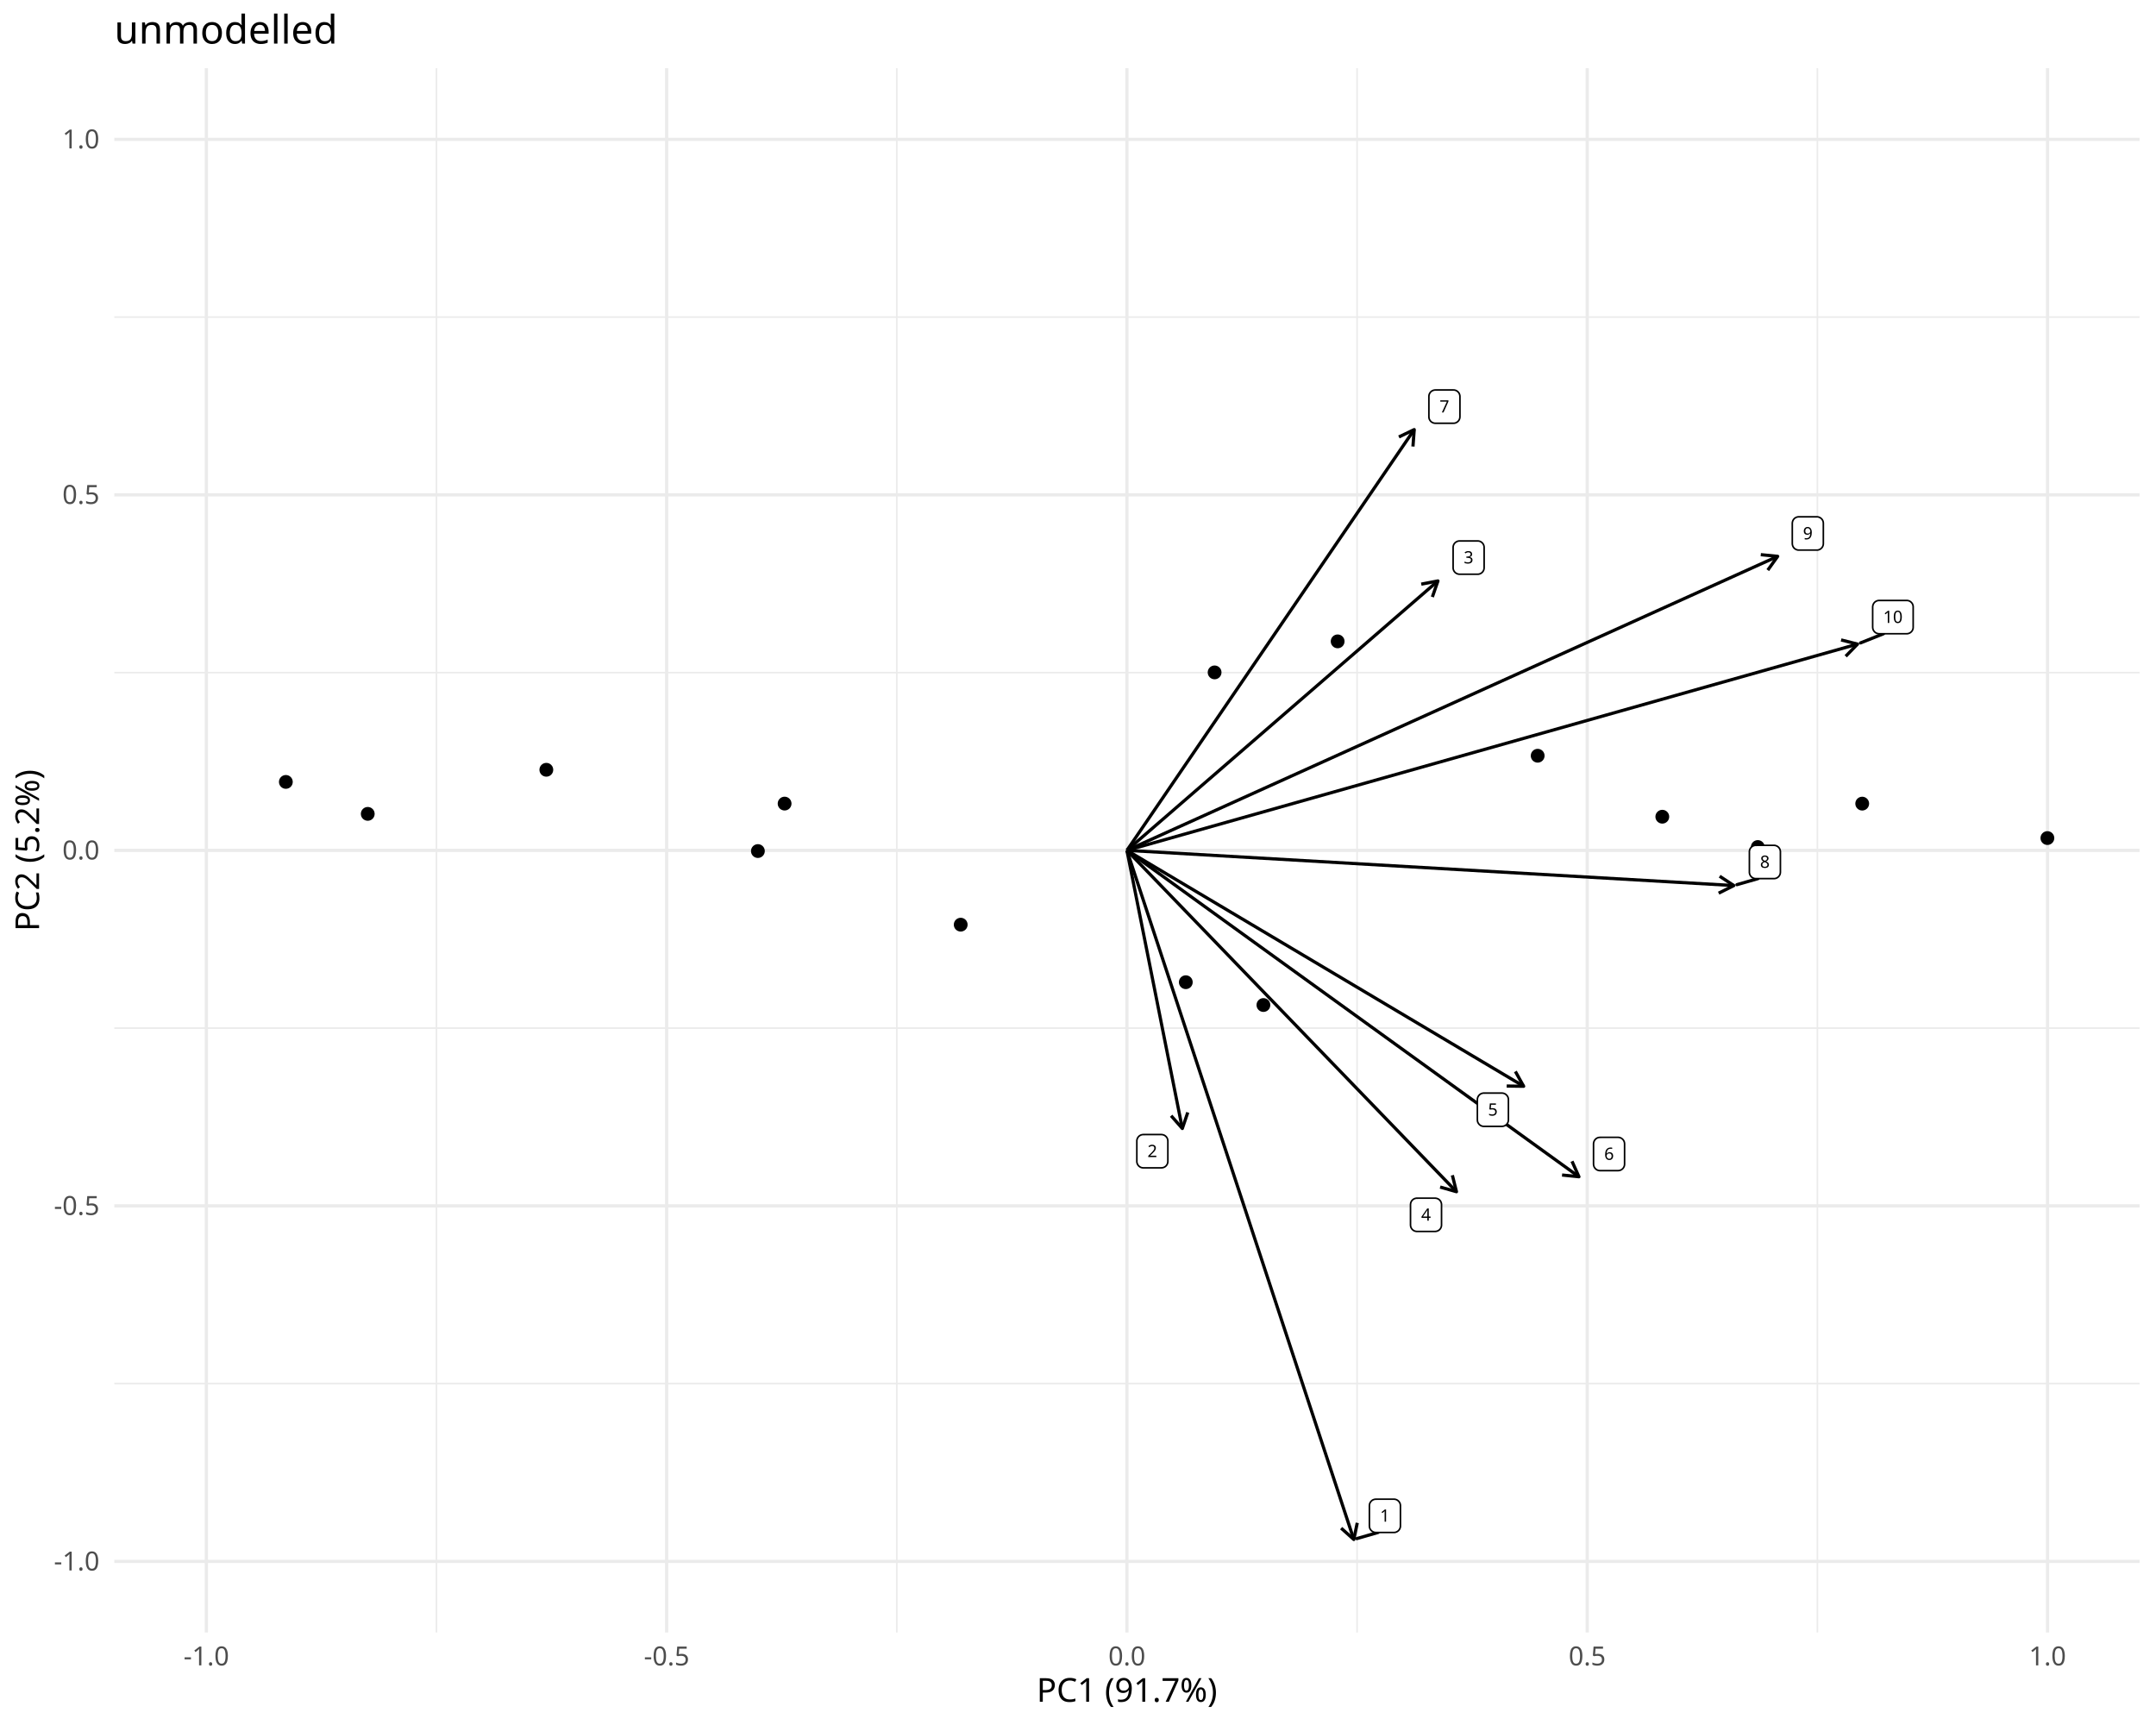
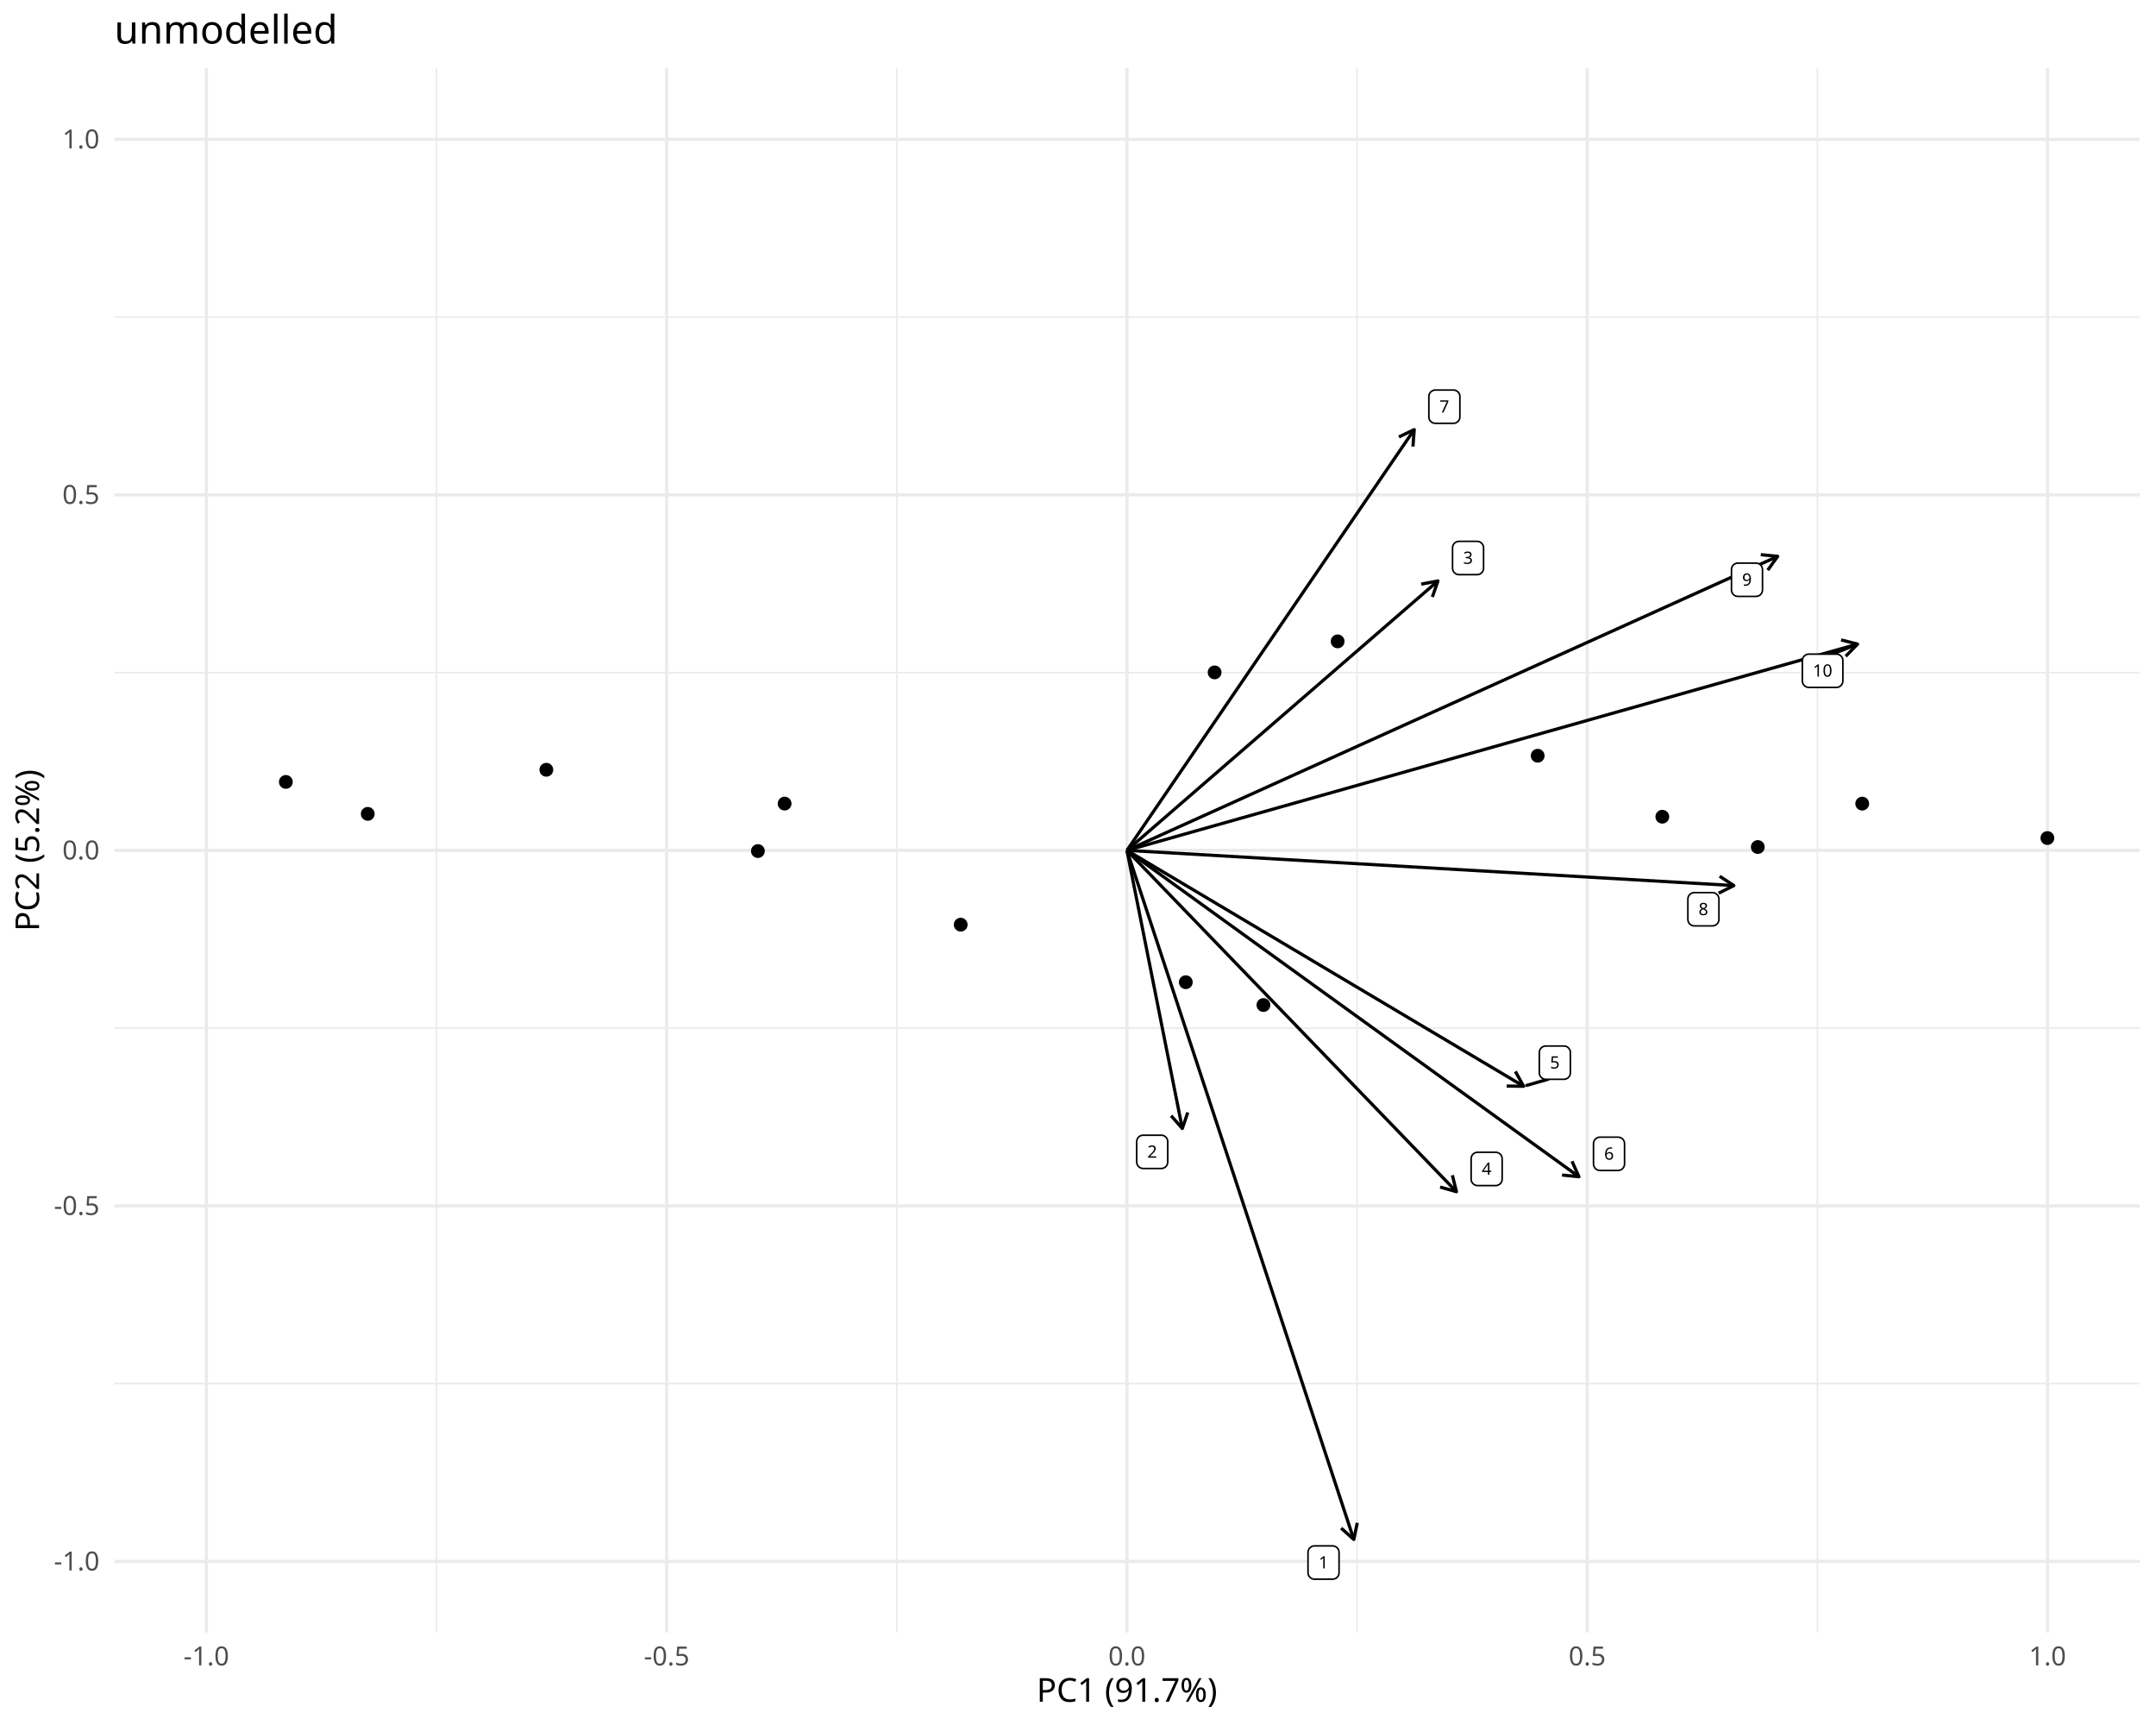
<svg xmlns="http://www.w3.org/2000/svg" class="svglite" data-engine-version="2.0" width="720.00pt" height="576.00pt" viewBox="0 0 720.00 576.00">
  <defs>
    <style type="text/css">
    .svglite line, .svglite polyline, .svglite polygon, .svglite path, .svglite rect, .svglite circle {
      fill: none;
      stroke: #000000;
      stroke-linecap: round;
      stroke-linejoin: round;
      stroke-miterlimit: 10.00;
    }
  </style>
  </defs>
  <rect width="100%" height="100%" style="stroke: none; fill: #FFFFFF;" />
  <defs>
    <clipPath id="cpMC4wMHw3MjAuMDB8MC4wMHw1NzYuMDA=">
      <rect x="0.00" y="0.00" width="720.00" height="576.00" />
    </clipPath>
  </defs>
  <g clip-path="url(#cpMC4wMHw3MjAuMDB8MC4wMHw1NzYuMDA=)">
    <rect x="0.00" y="0.00" width="720.00" height="576.00" style="stroke-width: 1.07; stroke: none; fill: #FFFFFF;" />
  </g>
  <defs>
    <clipPath id="cpMzguMTd8NzE0LjUyfDIyLjc4fDU0NS4xMQ==">
      <rect x="38.17" y="22.78" width="676.35" height="522.33" />
    </clipPath>
  </defs>
  <g clip-path="url(#cpMzguMTd8NzE0LjUyfDIyLjc4fDU0NS4xMQ==)">
    <polyline points="38.17,462.01 714.52,462.01 " style="stroke-width: 0.53; stroke: #EBEBEB; stroke-linecap: butt;" />
    <polyline points="38.17,343.30 714.52,343.30 " style="stroke-width: 0.53; stroke: #EBEBEB; stroke-linecap: butt;" />
    <polyline points="38.17,224.59 714.52,224.59 " style="stroke-width: 0.53; stroke: #EBEBEB; stroke-linecap: butt;" />
    <polyline points="38.17,105.88 714.52,105.88 " style="stroke-width: 0.53; stroke: #EBEBEB; stroke-linecap: butt;" />
    <polyline points="145.77,545.11 145.77,22.78 " style="stroke-width: 0.53; stroke: #EBEBEB; stroke-linecap: butt;" />
    <polyline points="299.49,545.11 299.49,22.78 " style="stroke-width: 0.53; stroke: #EBEBEB; stroke-linecap: butt;" />
    <polyline points="453.20,545.11 453.20,22.78 " style="stroke-width: 0.53; stroke: #EBEBEB; stroke-linecap: butt;" />
    <polyline points="606.92,545.11 606.92,22.78 " style="stroke-width: 0.53; stroke: #EBEBEB; stroke-linecap: butt;" />
    <polyline points="38.17,521.37 714.52,521.37 " style="stroke-width: 1.07; stroke: #EBEBEB; stroke-linecap: butt;" />
    <polyline points="38.17,402.66 714.52,402.66 " style="stroke-width: 1.07; stroke: #EBEBEB; stroke-linecap: butt;" />
    <polyline points="38.17,283.95 714.52,283.95 " style="stroke-width: 1.07; stroke: #EBEBEB; stroke-linecap: butt;" />
    <polyline points="38.17,165.24 714.52,165.24 " style="stroke-width: 1.07; stroke: #EBEBEB; stroke-linecap: butt;" />
    <polyline points="38.17,46.53 714.52,46.53 " style="stroke-width: 1.07; stroke: #EBEBEB; stroke-linecap: butt;" />
    <polyline points="68.91,545.11 68.91,22.78 " style="stroke-width: 1.07; stroke: #EBEBEB; stroke-linecap: butt;" />
    <polyline points="222.63,545.11 222.63,22.78 " style="stroke-width: 1.07; stroke: #EBEBEB; stroke-linecap: butt;" />
    <polyline points="376.34,545.11 376.34,22.78 " style="stroke-width: 1.07; stroke: #EBEBEB; stroke-linecap: butt;" />
    <polyline points="530.06,545.11 530.06,22.78 " style="stroke-width: 1.07; stroke: #EBEBEB; stroke-linecap: butt;" />
    <polyline points="683.78,545.11 683.78,22.78 " style="stroke-width: 1.07; stroke: #EBEBEB; stroke-linecap: butt;" />
    <circle cx="95.46" cy="261.09" r="1.95" style="stroke-width: 0.71; fill: #000000;" />
    <circle cx="405.62" cy="224.52" r="1.95" style="stroke-width: 0.71; fill: #000000;" />
    <circle cx="122.81" cy="271.76" r="1.95" style="stroke-width: 0.71; fill: #000000;" />
    <circle cx="446.71" cy="214.16" r="1.95" style="stroke-width: 0.71; fill: #000000;" />
    <circle cx="182.45" cy="257.04" r="1.95" style="stroke-width: 0.71; fill: #000000;" />
    <circle cx="513.51" cy="252.35" r="1.95" style="stroke-width: 0.71; fill: #000000;" />
    <circle cx="253.10" cy="284.18" r="1.95" style="stroke-width: 0.71; fill: #000000;" />
    <circle cx="555.13" cy="272.71" r="1.95" style="stroke-width: 0.71; fill: #000000;" />
    <circle cx="262.02" cy="268.33" r="1.95" style="stroke-width: 0.71; fill: #000000;" />
    <circle cx="587.02" cy="282.83" r="1.95" style="stroke-width: 0.71; fill: #000000;" />
    <circle cx="320.83" cy="308.76" r="1.95" style="stroke-width: 0.71; fill: #000000;" />
    <circle cx="621.89" cy="268.34" r="1.95" style="stroke-width: 0.71; fill: #000000;" />
    <circle cx="396.00" cy="327.97" r="1.95" style="stroke-width: 0.71; fill: #000000;" />
    <circle cx="683.73" cy="279.84" r="1.95" style="stroke-width: 0.71; fill: #000000;" />
    <circle cx="421.92" cy="335.59" r="1.95" style="stroke-width: 0.71; fill: #000000;" />
    <line x1="376.34" y1="283.95" x2="452.11" y2="514.05" style="stroke-width: 1.07; stroke-linecap: butt;" />
    <polyline points="447.88,510.27 452.11,514.05 453.26,508.50 " style="stroke-width: 1.07; stroke-linecap: butt;" />
    <line x1="376.34" y1="283.95" x2="394.84" y2="376.82" style="stroke-width: 1.07; stroke-linecap: butt;" />
    <polyline points="391.10,372.56 394.84,376.82 396.66,371.45 " style="stroke-width: 1.07; stroke-linecap: butt;" />
    <line x1="376.34" y1="283.95" x2="480.20" y2="193.98" style="stroke-width: 1.07; stroke-linecap: butt;" />
    <polyline points="478.34,199.34 480.20,193.98 474.63,195.05 " style="stroke-width: 1.07; stroke-linecap: butt;" />
    <line x1="376.34" y1="283.95" x2="486.39" y2="397.93" style="stroke-width: 1.07; stroke-linecap: butt;" />
    <polyline points="480.94,396.37 486.39,397.93 485.02,392.43 " style="stroke-width: 1.07; stroke-linecap: butt;" />
    <line x1="376.34" y1="283.95" x2="508.83" y2="362.72" style="stroke-width: 1.07; stroke-linecap: butt;" />
    <polyline points="503.16,362.64 508.83,362.72 506.06,357.77 " style="stroke-width: 1.07; stroke-linecap: butt;" />
    <line x1="376.34" y1="283.95" x2="527.29" y2="392.93" style="stroke-width: 1.07; stroke-linecap: butt;" />
    <polyline points="521.65,392.35 527.29,392.93 524.97,387.76 " style="stroke-width: 1.07; stroke-linecap: butt;" />
    <line x1="376.34" y1="283.95" x2="472.28" y2="143.45" style="stroke-width: 1.07; stroke-linecap: butt;" />
    <polyline points="471.86,149.10 472.28,143.45 467.17,145.90 " style="stroke-width: 1.07; stroke-linecap: butt;" />
    <line x1="376.34" y1="283.95" x2="579.02" y2="295.70" style="stroke-width: 1.07; stroke-linecap: butt;" />
    <polyline points="573.95,298.24 579.02,295.70 574.28,292.58 " style="stroke-width: 1.07; stroke-linecap: butt;" />
    <line x1="376.34" y1="283.95" x2="593.66" y2="185.77" style="stroke-width: 1.07; stroke-linecap: butt;" />
    <polyline points="590.35,190.38 593.66,185.77 588.02,185.21 " style="stroke-width: 1.07; stroke-linecap: butt;" />
    <line x1="376.34" y1="283.95" x2="620.33" y2="215.07" style="stroke-width: 1.07; stroke-linecap: butt;" />
    <polyline points="616.38,219.14 620.33,215.07 614.84,213.68 " style="stroke-width: 1.07; stroke-linecap: butt;" />
-     <line x1="460.20" y1="511.71" x2="453.13" y2="513.75" style="stroke-width: 1.07;" />
-     <line x1="587.08" y1="293.38" x2="580.05" y2="295.40" style="stroke-width: 1.07;" />
-     <line x1="629.00" y1="211.61" x2="621.32" y2="214.68" style="stroke-width: 1.07;" />
-     <polygon points="459.47,511.71 465.52,511.71 465.43,511.71 465.78,511.70 466.12,511.63 466.44,511.50 466.74,511.33 467.01,511.11 467.24,510.85 467.43,510.55 467.57,510.23 467.65,509.90 467.68,509.55 467.68,509.55 467.68,502.75 467.68,502.75 467.65,502.41 467.57,502.07 467.43,501.75 467.24,501.46 467.01,501.20 466.74,500.98 466.44,500.80 466.12,500.68 465.78,500.61 465.52,500.59 459.47,500.59 459.73,500.61 459.38,500.60 459.04,500.64 458.71,500.74 458.39,500.88 458.11,501.08 457.86,501.32 457.65,501.60 457.48,501.91 457.37,502.24 457.32,502.58 457.31,502.75 457.31,509.55 457.32,509.38 457.32,509.72 457.37,510.07 457.48,510.40 457.65,510.71 457.86,510.98 458.11,511.22 458.39,511.42 458.71,511.57 459.04,511.67 459.38,511.71 " style="stroke-width: 0.53; fill: #FFFFFF;" />
-     <text x="462.49" y="508.11" text-anchor="middle" style="font-size: 5.69px; font-family: sans;" textLength="3.17px" lengthAdjust="spacingAndGlyphs">1</text>
-     <polygon points="381.81,389.96 387.85,389.96 387.77,389.96 388.11,389.94 388.45,389.87 388.78,389.75 389.08,389.58 389.35,389.36 389.58,389.10 389.77,388.80 389.90,388.48 389.98,388.15 390.01,387.80 390.01,387.80 390.01,381.00 390.01,381.00 389.98,380.66 389.90,380.32 389.77,380.00 389.58,379.71 389.35,379.45 389.08,379.23 388.78,379.05 388.45,378.93 388.11,378.86 387.85,378.84 381.81,378.84 382.07,378.86 381.72,378.84 381.38,378.89 381.04,378.98 380.73,379.13 380.44,379.33 380.19,379.57 379.98,379.85 379.82,380.16 379.71,380.49 379.65,380.83 379.65,381.00 379.65,387.80 379.65,387.63 379.65,387.97 379.71,388.32 379.82,388.65 379.98,388.95 380.19,389.23 380.44,389.47 380.73,389.67 381.04,389.82 381.38,389.92 381.72,389.96 " style="stroke-width: 0.53; fill: #FFFFFF;" />
-     <text x="384.83" y="386.36" text-anchor="middle" style="font-size: 5.69px; font-family: sans;" textLength="3.17px" lengthAdjust="spacingAndGlyphs">2</text>
-     <polygon points="487.43,191.74 493.47,191.74 493.38,191.74 493.73,191.73 494.07,191.66 494.40,191.53 494.70,191.36 494.97,191.14 495.20,190.88 495.38,190.59 495.52,190.27 495.60,189.93 495.63,189.58 495.63,189.58 495.63,182.79 495.63,182.79 495.60,182.44 495.52,182.10 495.38,181.78 495.20,181.49 494.97,181.23 494.70,181.01 494.40,180.83 494.07,180.71 493.73,180.64 493.47,180.63 487.43,180.63 487.69,180.64 487.34,180.63 486.99,180.67 486.66,180.77 486.35,180.92 486.06,181.11 485.81,181.35 485.60,181.63 485.44,181.94 485.33,182.27 485.27,182.61 485.27,182.79 485.27,189.58 485.27,189.41 485.27,189.76 485.33,190.10 485.44,190.43 485.60,190.74 485.81,191.02 486.06,191.26 486.35,191.45 486.66,191.60 486.99,191.70 487.34,191.74 " style="stroke-width: 0.53; fill: #FFFFFF;" />
-     <text x="490.45" y="188.14" text-anchor="middle" style="font-size: 5.69px; font-family: sans;" textLength="3.17px" lengthAdjust="spacingAndGlyphs">3</text>
-     <polygon points="473.20,411.20 479.24,411.20 479.16,411.20 479.50,411.18 479.84,411.11 480.17,410.99 480.47,410.82 480.74,410.60 480.97,410.34 481.16,410.04 481.29,409.72 481.38,409.38 481.40,409.04 481.40,409.04 481.40,402.24 481.40,402.24 481.38,401.90 481.29,401.56 481.16,401.24 480.97,400.94 480.74,400.68 480.47,400.46 480.17,400.29 479.84,400.17 479.50,400.10 479.24,400.08 473.20,400.08 473.46,400.10 473.11,400.08 472.77,400.13 472.43,400.22 472.12,400.37 471.83,400.57 471.58,400.81 471.37,401.09 471.21,401.40 471.10,401.73 471.05,402.07 471.04,402.24 471.04,409.04 471.05,408.86 471.05,409.21 471.10,409.56 471.21,409.88 471.37,410.19 471.58,410.47 471.83,410.71 472.12,410.91 472.43,411.06 472.77,411.15 473.11,411.20 " style="stroke-width: 0.53; fill: #FFFFFF;" />
-     <text x="476.22" y="407.60" text-anchor="middle" style="font-size: 5.69px; font-family: sans;" textLength="3.17px" lengthAdjust="spacingAndGlyphs">4</text>
-     <polygon points="495.53,376.11 501.58,376.11 501.49,376.11 501.84,376.09 502.18,376.02 502.50,375.90 502.80,375.73 503.07,375.51 503.30,375.25 503.49,374.95 503.63,374.63 503.71,374.30 503.74,373.95 503.74,373.95 503.74,367.15 503.74,367.15 503.71,366.81 503.63,366.47 503.49,366.15 503.30,365.86 503.07,365.60 502.80,365.38 502.50,365.20 502.18,365.08 501.84,365.01 501.58,364.99 495.53,364.99 495.79,365.01 495.44,364.99 495.10,365.04 494.77,365.13 494.45,365.28 494.17,365.48 493.92,365.72 493.71,366.00 493.54,366.31 493.43,366.64 493.38,366.98 493.37,367.15 493.37,373.95 493.38,373.78 493.38,374.12 493.43,374.47 493.54,374.80 493.71,375.10 493.92,375.38 494.17,375.62 494.45,375.82 494.77,375.97 495.10,376.07 495.44,376.11 " style="stroke-width: 0.53; fill: #FFFFFF;" />
-     <text x="498.55" y="372.51" text-anchor="middle" style="font-size: 5.69px; font-family: sans;" textLength="3.17px" lengthAdjust="spacingAndGlyphs">5</text>
-     <polygon points="534.32,390.89 540.37,390.89 540.28,390.89 540.63,390.87 540.97,390.80 541.29,390.68 541.59,390.51 541.86,390.29 542.09,390.03 542.28,389.73 542.42,389.41 542.50,389.08 542.53,388.73 542.53,388.73 542.53,381.93 542.53,381.93 542.50,381.59 542.42,381.25 542.28,380.93 542.09,380.64 541.86,380.38 541.59,380.16 541.29,379.98 540.97,379.86 540.63,379.79 540.37,379.77 534.32,379.77 534.58,379.79 534.24,379.78 533.89,379.82 533.56,379.91 533.24,380.06 532.96,380.26 532.71,380.50 532.50,380.78 532.34,381.09 532.23,381.42 532.17,381.76 532.16,381.93 532.16,388.73 532.17,388.56 532.17,388.90 532.23,389.25 532.34,389.58 532.50,389.88 532.71,390.16 532.96,390.40 533.24,390.60 533.56,390.75 533.89,390.85 534.24,390.89 " style="stroke-width: 0.53; fill: #FFFFFF;" />
-     <text x="537.35" y="387.29" text-anchor="middle" style="font-size: 5.69px; font-family: sans;" textLength="3.17px" lengthAdjust="spacingAndGlyphs">6</text>
-     <polygon points="479.34,141.33 485.39,141.33 485.30,141.33 485.65,141.32 485.99,141.25 486.31,141.12 486.61,140.95 486.88,140.73 487.11,140.47 487.30,140.18 487.43,139.86 487.52,139.52 487.55,139.17 487.55,139.17 487.55,132.38 487.55,132.38 487.52,132.03 487.43,131.69 487.30,131.37 487.11,131.08 486.88,130.82 486.61,130.60 486.31,130.42 485.99,130.30 485.65,130.23 485.39,130.22 479.34,130.22 479.60,130.23 479.25,130.22 478.91,130.26 478.57,130.36 478.26,130.51 477.97,130.70 477.72,130.94 477.52,131.22 477.35,131.53 477.24,131.86 477.19,132.20 477.18,132.38 477.18,139.17 477.19,139.00 477.19,139.35 477.24,139.69 477.35,140.02 477.52,140.33 477.72,140.60 477.97,140.85 478.26,141.04 478.57,141.19 478.91,141.29 479.25,141.33 " style="stroke-width: 0.53; fill: #FFFFFF;" />
-     <text x="482.36" y="137.73" text-anchor="middle" style="font-size: 5.69px; font-family: sans;" textLength="3.17px" lengthAdjust="spacingAndGlyphs">7</text>
-     <polygon points="586.37,293.38 592.41,293.38 592.33,293.38 592.67,293.37 593.01,293.30 593.34,293.18 593.64,293.00 593.91,292.78 594.14,292.52 594.32,292.23 594.46,291.91 594.54,291.57 594.57,291.22 594.57,291.22 594.57,284.43 594.57,284.43 594.54,284.08 594.46,283.74 594.32,283.42 594.14,283.13 593.91,282.87 593.64,282.65 593.34,282.48 593.01,282.35 592.67,282.28 592.41,282.27 586.37,282.27 586.63,282.28 586.28,282.27 585.94,282.31 585.60,282.41 585.29,282.56 585.00,282.75 584.75,283.00 584.54,283.27 584.38,283.58 584.27,283.91 584.21,284.25 584.21,284.43 584.21,291.22 584.21,291.05 584.21,291.40 584.27,291.74 584.38,292.07 584.54,292.38 584.75,292.66 585.00,292.90 585.29,293.09 585.60,293.24 585.94,293.34 586.28,293.38 " style="stroke-width: 0.53; fill: #FFFFFF;" />
-     <text x="589.39" y="289.78" text-anchor="middle" style="font-size: 5.69px; font-family: sans;" textLength="3.17px" lengthAdjust="spacingAndGlyphs">8</text>
-     <polygon points="600.70,183.68 606.75,183.68 606.66,183.68 607.01,183.67 607.35,183.60 607.67,183.47 607.98,183.30 608.24,183.08 608.48,182.82 608.66,182.53 608.80,182.21 608.88,181.87 608.91,181.52 608.91,181.52 608.91,174.73 608.91,174.73 608.88,174.38 608.80,174.04 608.66,173.72 608.48,173.43 608.24,173.17 607.98,172.95 607.67,172.78 607.35,172.65 607.01,172.58 606.75,172.57 600.70,172.57 600.96,172.58 600.62,172.57 600.27,172.61 599.94,172.71 599.62,172.86 599.34,173.05 599.09,173.29 598.88,173.57 598.72,173.88 598.61,174.21 598.55,174.55 598.54,174.73 598.54,181.52 598.55,181.35 598.55,181.70 598.61,182.04 598.72,182.37 598.88,182.68 599.09,182.96 599.34,183.20 599.62,183.39 599.94,183.54 600.27,183.64 600.62,183.68 " style="stroke-width: 0.53; fill: #FFFFFF;" />
-     <text x="603.73" y="180.08" text-anchor="middle" style="font-size: 5.69px; font-family: sans;" textLength="3.17px" lengthAdjust="spacingAndGlyphs">9</text>
-     <polygon points="627.54,211.61 636.75,211.61 636.67,211.61 637.01,211.60 637.35,211.53 637.68,211.40 637.98,211.23 638.25,211.01 638.48,210.75 638.67,210.46 638.80,210.14 638.89,209.80 638.91,209.45 638.91,209.45 638.91,202.66 638.91,202.66 638.89,202.31 638.80,201.97 638.67,201.65 638.48,201.36 638.25,201.10 637.98,200.88 637.68,200.70 637.35,200.58 637.01,200.51 636.75,200.50 627.54,200.50 627.80,200.51 627.46,200.50 627.11,200.54 626.78,200.64 626.46,200.79 626.18,200.98 625.93,201.22 625.72,201.50 625.56,201.81 625.45,202.14 625.39,202.48 625.38,202.66 625.38,209.45 625.39,209.28 625.39,209.63 625.45,209.97 625.56,210.30 625.72,210.61 625.93,210.88 626.18,211.13 626.46,211.32 626.78,211.47 627.11,211.57 627.46,211.61 " style="stroke-width: 0.53; fill: #FFFFFF;" />
-     <text x="632.15" y="208.01" text-anchor="middle" style="font-size: 5.69px; font-family: sans;" textLength="6.33px" lengthAdjust="spacingAndGlyphs">10</text>
+     <line x1="516.95" y1="360.39" x2="509.86" y2="362.42" style="stroke-width: 1.07;" />
+     <line x1="611.88" y1="218.42" x2="619.34" y2="215.47" style="stroke-width: 1.07;" />
+     <polygon points="438.97,527.31 445.02,527.31 444.93,527.31 445.28,527.29 445.62,527.22 445.95,527.10 446.25,526.93 446.52,526.71 446.75,526.45 446.93,526.15 447.07,525.83 447.15,525.50 447.18,525.15 447.18,525.15 447.18,518.35 447.18,518.35 447.15,518.01 447.07,517.67 446.93,517.35 446.75,517.05 446.52,516.79 446.25,516.57 445.95,516.40 445.62,516.28 445.28,516.21 445.02,516.19 438.97,516.19 439.23,516.21 438.89,516.19 438.54,516.24 438.21,516.33 437.89,516.48 437.61,516.68 437.36,516.92 437.15,517.20 436.99,517.51 436.88,517.84 436.82,518.18 436.81,518.35 436.81,525.15 436.82,524.97 436.82,525.32 436.88,525.67 436.99,526.00 437.15,526.30 437.36,526.58 437.61,526.82 437.89,527.02 438.21,527.17 438.54,527.27 438.89,527.31 " style="stroke-width: 0.53; fill: #FFFFFF;" />
+     <text x="442.00" y="523.71" text-anchor="middle" style="font-size: 5.69px; font-family: sans;" textLength="3.17px" lengthAdjust="spacingAndGlyphs">1</text>
+     <polygon points="381.76,390.17 387.81,390.17 387.72,390.17 388.07,390.16 388.41,390.09 388.74,389.96 389.04,389.79 389.31,389.57 389.54,389.31 389.72,389.02 389.86,388.70 389.94,388.36 389.97,388.01 389.97,388.01 389.97,381.22 389.97,381.22 389.94,380.87 389.86,380.53 389.72,380.21 389.54,379.92 389.31,379.66 389.04,379.44 388.74,379.26 388.41,379.14 388.07,379.07 387.81,379.06 381.76,379.06 382.03,379.07 381.68,379.06 381.33,379.10 381.00,379.20 380.68,379.35 380.40,379.54 380.15,379.78 379.94,380.06 379.78,380.37 379.67,380.70 379.61,381.04 379.60,381.22 379.60,388.01 379.61,387.84 379.61,388.19 379.67,388.53 379.78,388.86 379.94,389.17 380.15,389.44 380.40,389.69 380.68,389.88 381.00,390.03 381.33,390.13 381.68,390.17 " style="stroke-width: 0.53; fill: #FFFFFF;" />
+     <text x="384.79" y="386.57" text-anchor="middle" style="font-size: 5.69px; font-family: sans;" textLength="3.17px" lengthAdjust="spacingAndGlyphs">2</text>
+     <polygon points="487.24,191.88 493.28,191.88 493.20,191.88 493.55,191.86 493.89,191.79 494.21,191.67 494.51,191.50 494.78,191.28 495.01,191.02 495.20,190.72 495.33,190.40 495.42,190.06 495.44,189.72 495.44,189.72 495.44,182.92 495.44,182.92 495.42,182.58 495.33,182.24 495.20,181.92 495.01,181.62 494.78,181.36 494.51,181.14 494.21,180.97 493.89,180.85 493.55,180.78 493.28,180.76 487.24,180.76 487.50,180.78 487.15,180.76 486.81,180.81 486.47,180.90 486.16,181.05 485.87,181.25 485.62,181.49 485.41,181.77 485.25,182.08 485.14,182.40 485.09,182.75 485.08,182.92 485.08,189.72 485.09,189.54 485.09,189.89 485.14,190.24 485.25,190.56 485.41,190.87 485.62,191.15 485.87,191.39 486.16,191.59 486.47,191.74 486.81,191.83 487.15,191.88 " style="stroke-width: 0.53; fill: #FFFFFF;" />
+     <text x="490.26" y="188.28" text-anchor="middle" style="font-size: 5.69px; font-family: sans;" textLength="3.17px" lengthAdjust="spacingAndGlyphs">3</text>
+     <polygon points="493.45,395.88 499.49,395.88 499.40,395.88 499.75,395.86 500.09,395.80 500.42,395.67 500.72,395.50 500.99,395.28 501.22,395.02 501.40,394.72 501.54,394.40 501.62,394.07 501.65,393.72 501.65,393.72 501.65,386.92 501.65,386.92 501.62,386.58 501.54,386.24 501.40,385.92 501.22,385.63 500.99,385.37 500.72,385.15 500.42,384.97 500.09,384.85 499.75,384.78 499.49,384.76 493.45,384.76 493.71,384.78 493.36,384.77 493.01,384.81 492.68,384.90 492.37,385.05 492.08,385.25 491.83,385.49 491.62,385.77 491.46,386.08 491.35,386.41 491.29,386.75 491.29,386.92 491.29,393.72 491.29,393.55 491.29,393.89 491.35,394.24 491.46,394.57 491.62,394.87 491.83,395.15 492.08,395.39 492.37,395.59 492.68,395.74 493.01,395.84 493.36,395.88 " style="stroke-width: 0.53; fill: #FFFFFF;" />
+     <text x="496.47" y="392.28" text-anchor="middle" style="font-size: 5.69px; font-family: sans;" textLength="3.17px" lengthAdjust="spacingAndGlyphs">4</text>
+     <polygon points="516.22,360.39 522.27,360.39 522.18,360.39 522.53,360.38 522.87,360.31 523.19,360.18 523.49,360.01 523.76,359.79 523.99,359.53 524.18,359.24 524.32,358.92 524.40,358.58 524.43,358.23 524.43,358.23 524.43,351.44 524.43,351.44 524.40,351.09 524.32,350.75 524.18,350.43 523.99,350.14 523.76,349.88 523.49,349.66 523.19,349.48 522.87,349.36 522.53,349.29 522.27,349.28 516.22,349.28 516.48,349.29 516.13,349.28 515.79,349.32 515.46,349.42 515.14,349.57 514.86,349.76 514.61,350.00 514.40,350.28 514.23,350.59 514.12,350.92 514.07,351.26 514.06,351.44 514.06,358.23 514.07,358.06 514.07,358.41 514.12,358.75 514.23,359.08 514.40,359.39 514.61,359.66 514.86,359.91 515.14,360.10 515.46,360.25 515.79,360.35 516.13,360.39 " style="stroke-width: 0.53; fill: #FFFFFF;" />
+     <text x="519.24" y="356.79" text-anchor="middle" style="font-size: 5.69px; font-family: sans;" textLength="3.17px" lengthAdjust="spacingAndGlyphs">5</text>
+     <polygon points="534.31,390.83 540.36,390.83 540.27,390.83 540.62,390.81 540.96,390.74 541.28,390.62 541.58,390.45 541.85,390.23 542.08,389.97 542.27,389.67 542.41,389.35 542.49,389.01 542.52,388.67 542.52,388.67 542.52,381.87 542.52,381.87 542.49,381.53 542.41,381.19 542.27,380.87 542.08,380.57 541.85,380.31 541.58,380.09 541.28,379.92 540.96,379.80 540.62,379.73 540.36,379.71 534.31,379.71 534.57,379.73 534.23,379.71 533.88,379.76 533.55,379.85 533.23,380.00 532.95,380.20 532.70,380.44 532.49,380.72 532.33,381.03 532.22,381.35 532.16,381.70 532.15,381.87 532.15,388.67 532.16,388.49 532.16,388.84 532.22,389.18 532.33,389.51 532.49,389.82 532.70,390.10 532.95,390.34 533.23,390.54 533.55,390.69 533.88,390.78 534.23,390.83 " style="stroke-width: 0.53; fill: #FFFFFF;" />
+     <text x="537.34" y="387.23" text-anchor="middle" style="font-size: 5.69px; font-family: sans;" textLength="3.17px" lengthAdjust="spacingAndGlyphs">6</text>
+     <polygon points="479.33,141.35 485.37,141.35 485.29,141.35 485.63,141.34 485.97,141.27 486.30,141.15 486.60,140.97 486.87,140.75 487.10,140.49 487.29,140.20 487.42,139.88 487.51,139.54 487.53,139.19 487.53,139.19 487.53,132.40 487.53,132.40 487.51,132.05 487.42,131.71 487.29,131.39 487.10,131.10 486.87,130.84 486.60,130.62 486.30,130.45 485.97,130.32 485.63,130.25 485.37,130.24 479.33,130.24 479.59,130.25 479.24,130.24 478.90,130.28 478.56,130.38 478.25,130.53 477.96,130.73 477.71,130.97 477.50,131.24 477.34,131.55 477.23,131.88 477.18,132.22 477.17,132.40 477.17,139.19 477.18,139.02 477.18,139.37 477.23,139.71 477.34,140.04 477.50,140.35 477.71,140.63 477.96,140.87 478.25,141.07 478.56,141.21 478.90,141.31 479.24,141.35 " style="stroke-width: 0.53; fill: #FFFFFF;" />
+     <text x="482.35" y="137.75" text-anchor="middle" style="font-size: 5.69px; font-family: sans;" textLength="3.17px" lengthAdjust="spacingAndGlyphs">7</text>
+     <polygon points="565.83,309.17 571.88,309.17 571.79,309.16 572.14,309.15 572.48,309.08 572.80,308.96 573.10,308.78 573.37,308.56 573.60,308.30 573.79,308.01 573.92,307.69 574.01,307.35 574.04,307.01 574.04,307.01 574.04,300.21 574.04,300.21 574.01,299.86 573.92,299.53 573.79,299.21 573.60,298.91 573.37,298.65 573.10,298.43 572.80,298.26 572.48,298.13 572.14,298.07 571.88,298.05 565.83,298.05 566.09,298.07 565.74,298.05 565.40,298.09 565.06,298.19 564.75,298.34 564.46,298.54 564.21,298.78 564.00,299.06 563.84,299.36 563.73,299.69 563.68,300.04 563.67,300.21 563.67,307.01 563.68,306.83 563.68,307.18 563.73,307.52 563.84,307.85 564.00,308.16 564.21,308.44 564.46,308.68 564.75,308.88 565.06,309.03 565.40,309.12 565.74,309.16 " style="stroke-width: 0.53; fill: #FFFFFF;" />
+     <text x="568.85" y="305.57" text-anchor="middle" style="font-size: 5.69px; font-family: sans;" textLength="3.17px" lengthAdjust="spacingAndGlyphs">8</text>
+     <polygon points="580.39,199.15 586.43,199.15 586.34,199.14 586.69,199.13 587.03,199.06 587.36,198.94 587.66,198.76 587.93,198.54 588.16,198.28 588.34,197.99 588.48,197.67 588.56,197.33 588.59,196.99 588.59,196.99 588.59,190.19 588.59,190.19 588.56,189.84 588.48,189.51 588.34,189.19 588.16,188.89 587.93,188.63 587.66,188.41 587.36,188.24 587.03,188.12 586.69,188.05 586.43,188.03 580.39,188.03 580.65,188.05 580.30,188.03 579.95,188.07 579.62,188.17 579.31,188.32 579.02,188.52 578.77,188.76 578.56,189.04 578.40,189.34 578.29,189.67 578.23,190.02 578.23,190.19 578.23,196.99 578.23,196.81 578.23,197.16 578.29,197.50 578.40,197.83 578.56,198.14 578.77,198.42 579.02,198.66 579.31,198.86 579.62,199.01 579.95,199.10 580.30,199.14 " style="stroke-width: 0.53; fill: #FFFFFF;" />
+     <text x="583.41" y="195.55" text-anchor="middle" style="font-size: 5.69px; font-family: sans;" textLength="3.17px" lengthAdjust="spacingAndGlyphs">9</text>
+     <polygon points="604.06,229.53 613.27,229.53 613.19,229.53 613.53,229.52 613.87,229.45 614.20,229.33 614.50,229.15 614.77,228.93 615.00,228.67 615.18,228.38 615.32,228.06 615.40,227.72 615.43,227.37 615.43,227.37 615.43,220.58 615.43,220.58 615.40,220.23 615.32,219.89 615.18,219.57 615.00,219.28 614.77,219.02 614.50,218.80 614.20,218.63 613.87,218.50 613.53,218.43 613.27,218.42 604.06,218.42 604.32,218.43 603.98,218.42 603.63,218.46 603.30,218.56 602.98,218.71 602.70,218.91 602.45,219.15 602.24,219.42 602.08,219.73 601.96,220.06 601.91,220.40 601.90,220.58 601.90,227.37 601.91,227.20 601.91,227.55 601.96,227.89 602.08,228.22 602.24,228.53 602.45,228.81 602.70,229.05 602.98,229.25 603.30,229.39 603.63,229.49 603.98,229.53 " style="stroke-width: 0.53; fill: #FFFFFF;" />
+     <text x="608.67" y="225.93" text-anchor="middle" style="font-size: 5.69px; font-family: sans;" textLength="6.33px" lengthAdjust="spacingAndGlyphs">10</text>
  </g>
  <g clip-path="url(#cpMC4wMHw3MjAuMDB8MC4wMHw1NzYuMDA=)">
    <text x="33.24" y="524.40" text-anchor="end" style="font-size: 8.80px; fill: #4D4D4D; font-family: sans;" textLength="15.16px" lengthAdjust="spacingAndGlyphs">-1.0</text>
    <text x="33.24" y="405.69" text-anchor="end" style="font-size: 8.80px; fill: #4D4D4D; font-family: sans;" textLength="15.16px" lengthAdjust="spacingAndGlyphs">-0.5</text>
    <text x="33.24" y="286.98" text-anchor="end" style="font-size: 8.80px; fill: #4D4D4D; font-family: sans;" textLength="12.23px" lengthAdjust="spacingAndGlyphs">0.0</text>
    <text x="33.24" y="168.26" text-anchor="end" style="font-size: 8.80px; fill: #4D4D4D; font-family: sans;" textLength="12.23px" lengthAdjust="spacingAndGlyphs">0.5</text>
    <text x="33.24" y="49.55" text-anchor="end" style="font-size: 8.80px; fill: #4D4D4D; font-family: sans;" textLength="12.23px" lengthAdjust="spacingAndGlyphs">1.0</text>
    <text x="68.91" y="556.10" text-anchor="middle" style="font-size: 8.80px; fill: #4D4D4D; font-family: sans;" textLength="15.16px" lengthAdjust="spacingAndGlyphs">-1.0</text>
    <text x="222.63" y="556.10" text-anchor="middle" style="font-size: 8.80px; fill: #4D4D4D; font-family: sans;" textLength="15.16px" lengthAdjust="spacingAndGlyphs">-0.5</text>
    <text x="376.34" y="556.10" text-anchor="middle" style="font-size: 8.80px; fill: #4D4D4D; font-family: sans;" textLength="12.23px" lengthAdjust="spacingAndGlyphs">0.0</text>
    <text x="530.06" y="556.10" text-anchor="middle" style="font-size: 8.80px; fill: #4D4D4D; font-family: sans;" textLength="12.23px" lengthAdjust="spacingAndGlyphs">0.5</text>
    <text x="683.78" y="556.10" text-anchor="middle" style="font-size: 8.80px; fill: #4D4D4D; font-family: sans;" textLength="12.23px" lengthAdjust="spacingAndGlyphs">1.0</text>
    <text x="376.34" y="568.24" text-anchor="middle" style="font-size: 11.00px; font-family: sans;" textLength="62.98px" lengthAdjust="spacingAndGlyphs">PC1 (91.7%)</text>
    <text transform="translate(13.05,283.95) rotate(-90)" text-anchor="middle" style="font-size: 11.00px; font-family: sans;" textLength="56.86px" lengthAdjust="spacingAndGlyphs">PC2 (5.2%)</text>
    <text x="38.17" y="14.56" style="font-size: 13.20px; font-family: sans;" textLength="68.25px" lengthAdjust="spacingAndGlyphs">unmodelled</text>
  </g>
</svg>
